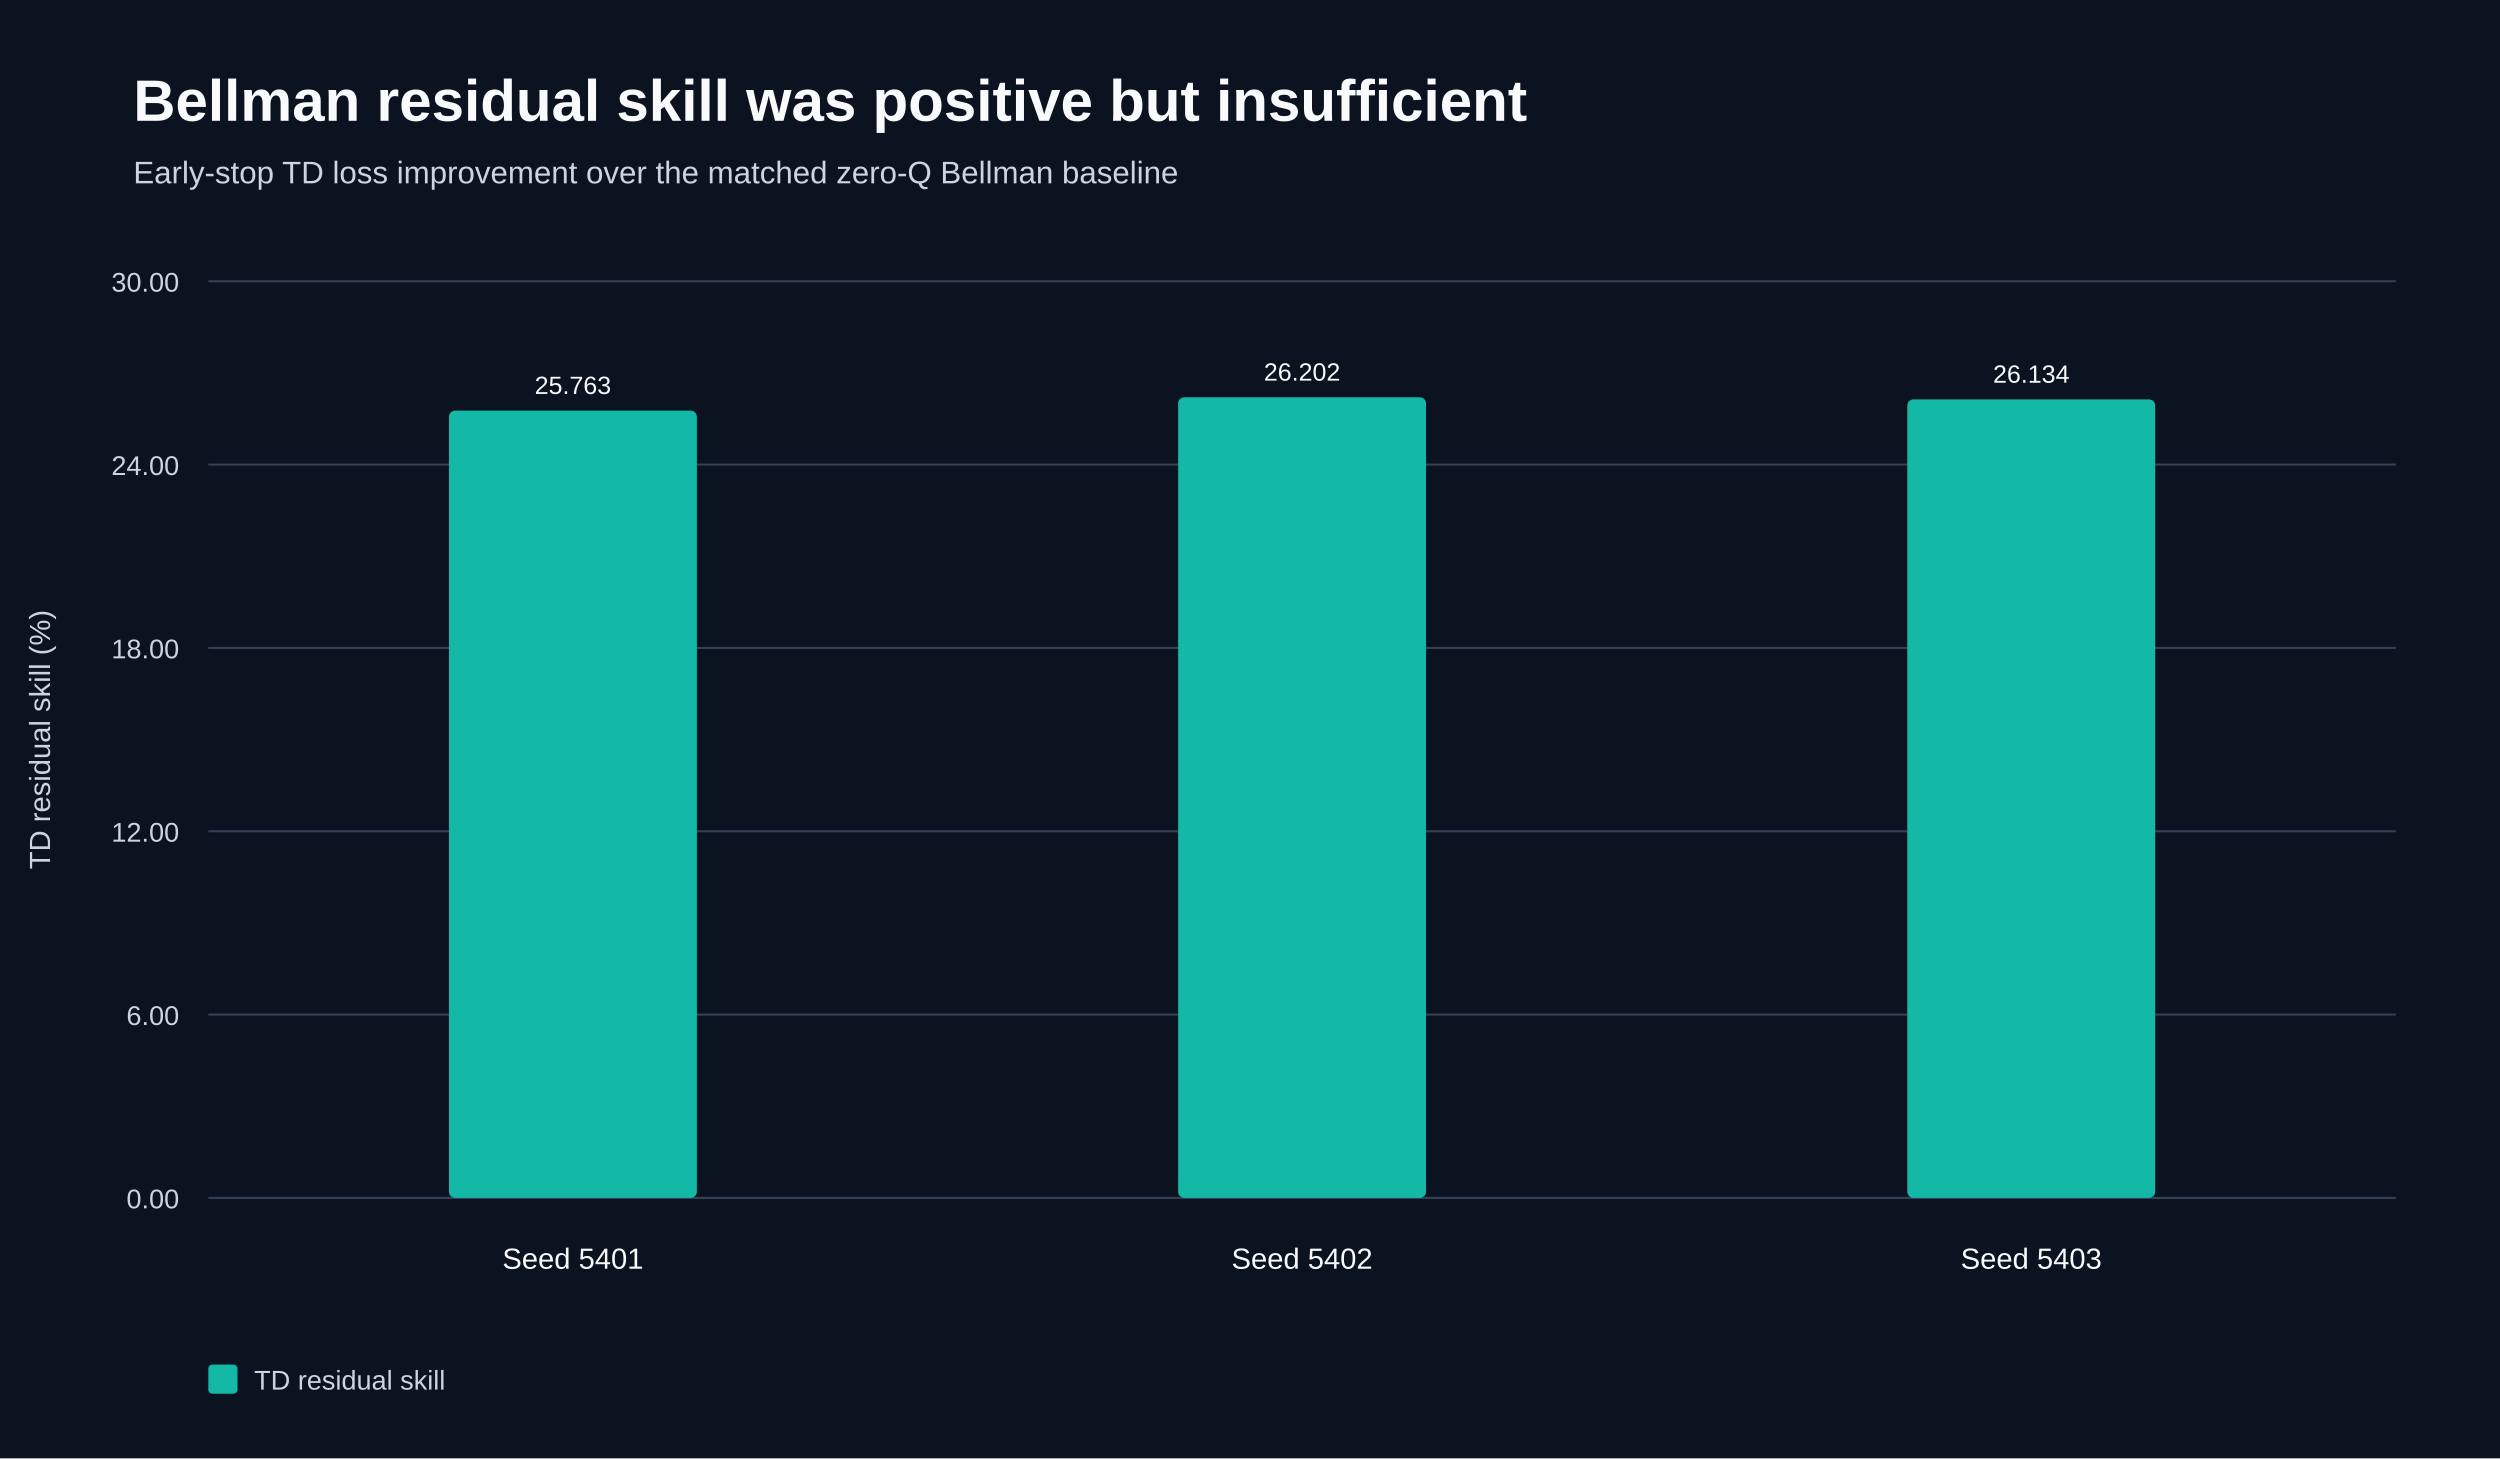
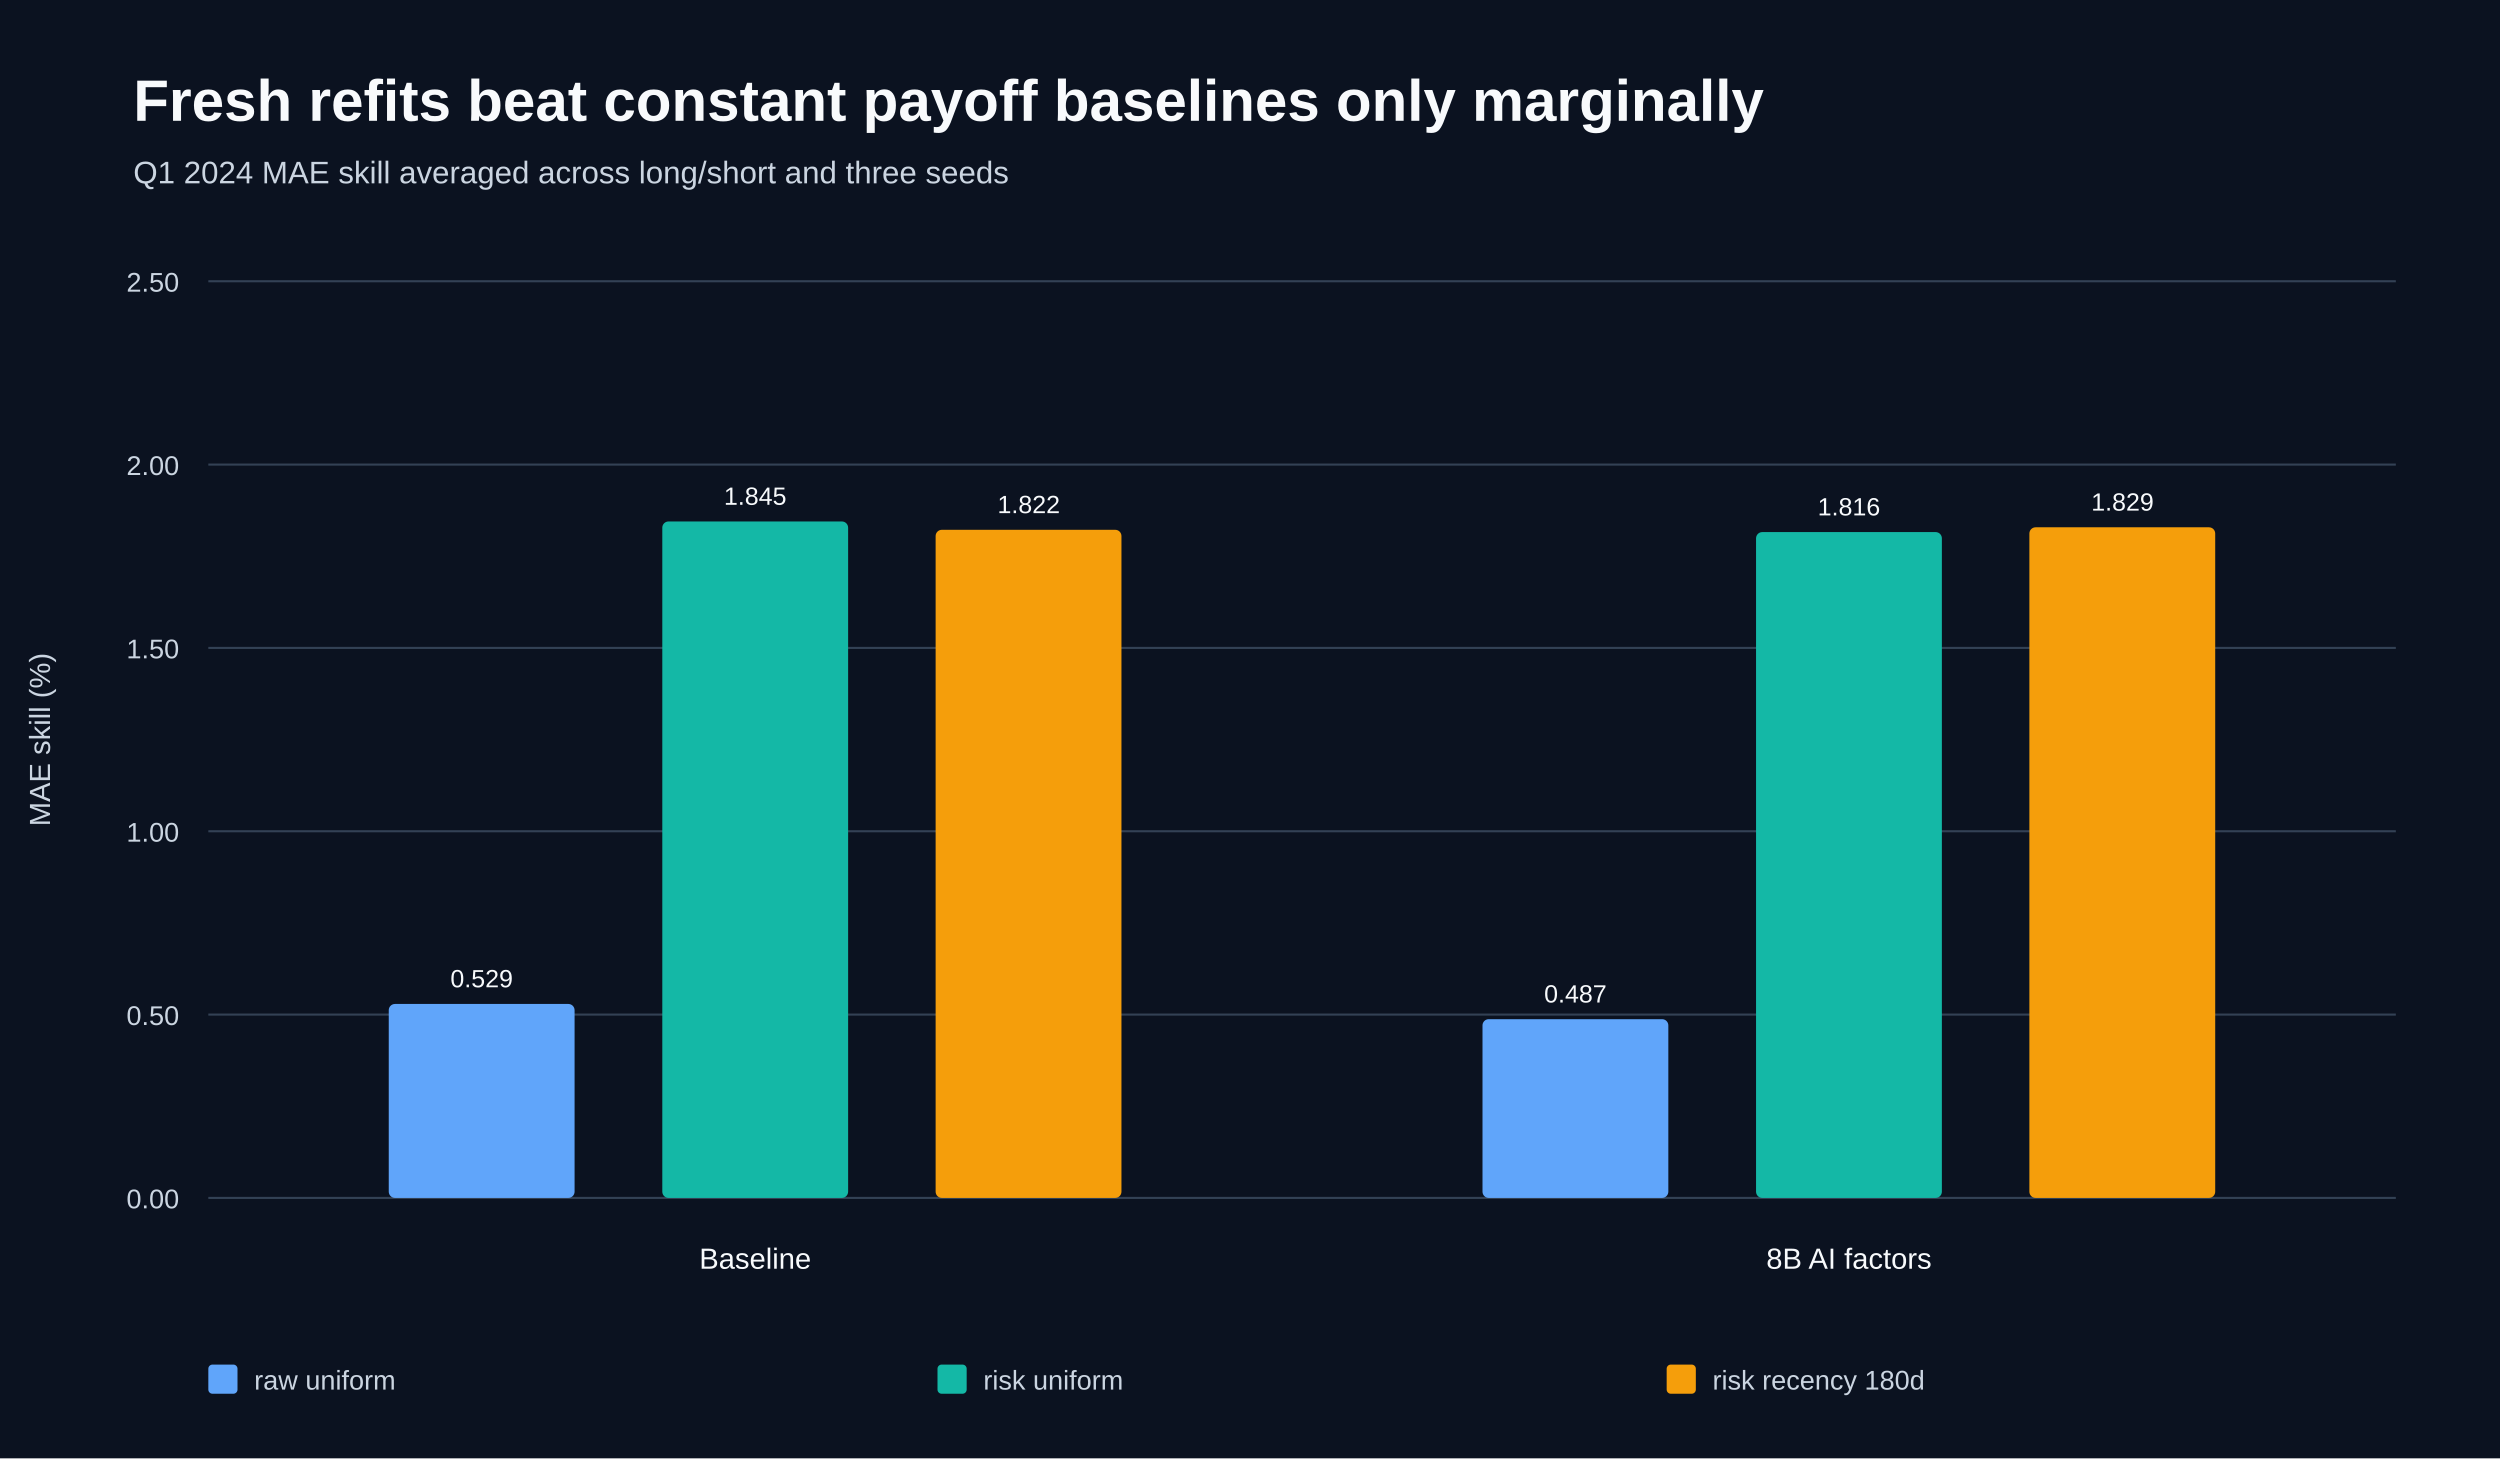
<svg xmlns="http://www.w3.org/2000/svg" width="1200" height="700" viewBox="0 0 1200 700" role="img">
  <rect width="1200" height="700" fill="#0b1220" />
-   <text x="64" y="58" fill="#f8fafc" font-family="Segoe UI,Arial,sans-serif" font-size="28" font-weight="700">Bellman residual skill was positive but insufficient</text>
-   <text x="64" y="88" fill="#cbd5e1" font-family="Segoe UI,Arial,sans-serif" font-size="15">Early-stop TD loss improvement over the matched zero-Q Bellman baseline</text>
+   <text x="64" y="58" fill="#f8fafc" font-family="Segoe UI,Arial,sans-serif" font-size="28" font-weight="700">Fresh refits beat constant payoff baselines only marginally</text>
+   <text x="64" y="88" fill="#cbd5e1" font-family="Segoe UI,Arial,sans-serif" font-size="15">Q1 2024 MAE skill averaged across long/short and three seeds</text>
  <line x1="100" y1="575.0" x2="1150" y2="575.0" stroke="#334155" stroke-width="1" />
  <text x="86" y="580.0" text-anchor="end" fill="#cbd5e1" font-family="Segoe UI,Arial,sans-serif" font-size="13">0.00</text>
  <line x1="100" y1="487.0" x2="1150" y2="487.0" stroke="#334155" stroke-width="1" />
-   <text x="86" y="492.0" text-anchor="end" fill="#cbd5e1" font-family="Segoe UI,Arial,sans-serif" font-size="13">6.00</text>
+   <text x="86" y="492.0" text-anchor="end" fill="#cbd5e1" font-family="Segoe UI,Arial,sans-serif" font-size="13">0.50</text>
  <line x1="100" y1="399.0" x2="1150" y2="399.0" stroke="#334155" stroke-width="1" />
-   <text x="86" y="404.0" text-anchor="end" fill="#cbd5e1" font-family="Segoe UI,Arial,sans-serif" font-size="13">12.00</text>
+   <text x="86" y="404.0" text-anchor="end" fill="#cbd5e1" font-family="Segoe UI,Arial,sans-serif" font-size="13">1.00</text>
  <line x1="100" y1="311.0" x2="1150" y2="311.0" stroke="#334155" stroke-width="1" />
-   <text x="86" y="316.0" text-anchor="end" fill="#cbd5e1" font-family="Segoe UI,Arial,sans-serif" font-size="13">18.00</text>
+   <text x="86" y="316.0" text-anchor="end" fill="#cbd5e1" font-family="Segoe UI,Arial,sans-serif" font-size="13">1.50</text>
  <line x1="100" y1="223.0" x2="1150" y2="223.0" stroke="#334155" stroke-width="1" />
-   <text x="86" y="228.0" text-anchor="end" fill="#cbd5e1" font-family="Segoe UI,Arial,sans-serif" font-size="13">24.00</text>
+   <text x="86" y="228.0" text-anchor="end" fill="#cbd5e1" font-family="Segoe UI,Arial,sans-serif" font-size="13">2.00</text>
  <line x1="100" y1="135.0" x2="1150" y2="135.0" stroke="#334155" stroke-width="1" />
-   <text x="86" y="140.0" text-anchor="end" fill="#cbd5e1" font-family="Segoe UI,Arial,sans-serif" font-size="13">30.00</text>
-   <rect x="215.5" y="197.1" width="119.0" height="377.9" rx="3" fill="#14b8a6" />
-   <text x="275.0" y="189.1" text-anchor="middle" fill="#f8fafc" font-family="Segoe UI,Arial,sans-serif" font-size="12">25.763</text>
-   <text x="275.0" y="609" text-anchor="middle" fill="#f8fafc" font-family="Segoe UI,Arial,sans-serif" font-size="14">Seed 5401</text>
-   <rect x="565.5" y="190.7" width="119.0" height="384.3" rx="3" fill="#14b8a6" />
-   <text x="625.0" y="182.7" text-anchor="middle" fill="#f8fafc" font-family="Segoe UI,Arial,sans-serif" font-size="12">26.202</text>
-   <text x="625.0" y="609" text-anchor="middle" fill="#f8fafc" font-family="Segoe UI,Arial,sans-serif" font-size="14">Seed 5402</text>
-   <rect x="915.5" y="191.7" width="119.0" height="383.3" rx="3" fill="#14b8a6" />
-   <text x="975.0" y="183.7" text-anchor="middle" fill="#f8fafc" font-family="Segoe UI,Arial,sans-serif" font-size="12">26.134</text>
-   <text x="975.0" y="609" text-anchor="middle" fill="#f8fafc" font-family="Segoe UI,Arial,sans-serif" font-size="14">Seed 5403</text>
-   <text transform="translate(24 355.0) rotate(-90)" text-anchor="middle" fill="#cbd5e1" font-family="Segoe UI,Arial,sans-serif" font-size="14">TD residual skill (%)</text>
-   <rect x="100.0" y="655" width="14" height="14" rx="2" fill="#14b8a6" />
-   <text x="122.0" y="667" fill="#cbd5e1" font-family="Segoe UI,Arial,sans-serif" font-size="13">TD residual skill</text>
+   <text x="86" y="140.0" text-anchor="end" fill="#cbd5e1" font-family="Segoe UI,Arial,sans-serif" font-size="13">2.50</text>
+   <rect x="186.6" y="481.9" width="89.2" height="93.1" rx="3" fill="#60a5fa" />
+   <text x="231.2" y="473.9" text-anchor="middle" fill="#f8fafc" font-family="Segoe UI,Arial,sans-serif" font-size="12">0.529</text>
+   <rect x="317.9" y="250.3" width="89.2" height="324.7" rx="3" fill="#14b8a6" />
+   <text x="362.5" y="242.3" text-anchor="middle" fill="#f8fafc" font-family="Segoe UI,Arial,sans-serif" font-size="12">1.845</text>
+   <rect x="449.1" y="254.3" width="89.2" height="320.7" rx="3" fill="#f59e0b" />
+   <text x="493.8" y="246.3" text-anchor="middle" fill="#f8fafc" font-family="Segoe UI,Arial,sans-serif" font-size="12">1.822</text>
+   <text x="362.5" y="609" text-anchor="middle" fill="#f8fafc" font-family="Segoe UI,Arial,sans-serif" font-size="14">Baseline</text>
+   <rect x="711.6" y="489.2" width="89.2" height="85.8" rx="3" fill="#60a5fa" />
+   <text x="756.2" y="481.2" text-anchor="middle" fill="#f8fafc" font-family="Segoe UI,Arial,sans-serif" font-size="12">0.487</text>
+   <rect x="842.9" y="255.4" width="89.2" height="319.6" rx="3" fill="#14b8a6" />
+   <text x="887.5" y="247.4" text-anchor="middle" fill="#f8fafc" font-family="Segoe UI,Arial,sans-serif" font-size="12">1.816</text>
+   <rect x="974.1" y="253.1" width="89.2" height="321.9" rx="3" fill="#f59e0b" />
+   <text x="1018.8" y="245.1" text-anchor="middle" fill="#f8fafc" font-family="Segoe UI,Arial,sans-serif" font-size="12">1.829</text>
+   <text x="887.5" y="609" text-anchor="middle" fill="#f8fafc" font-family="Segoe UI,Arial,sans-serif" font-size="14">8B AI factors</text>
+   <text transform="translate(24 355.0) rotate(-90)" text-anchor="middle" fill="#cbd5e1" font-family="Segoe UI,Arial,sans-serif" font-size="14">MAE skill (%)</text>
+   <rect x="100.0" y="655" width="14" height="14" rx="2" fill="#60a5fa" />
+   <text x="122.0" y="667" fill="#cbd5e1" font-family="Segoe UI,Arial,sans-serif" font-size="13">raw uniform</text>
+   <rect x="450.0" y="655" width="14" height="14" rx="2" fill="#14b8a6" />
+   <text x="472.0" y="667" fill="#cbd5e1" font-family="Segoe UI,Arial,sans-serif" font-size="13">risk uniform</text>
+   <rect x="800.0" y="655" width="14" height="14" rx="2" fill="#f59e0b" />
+   <text x="822.0" y="667" fill="#cbd5e1" font-family="Segoe UI,Arial,sans-serif" font-size="13">risk recency 180d</text>
</svg>
